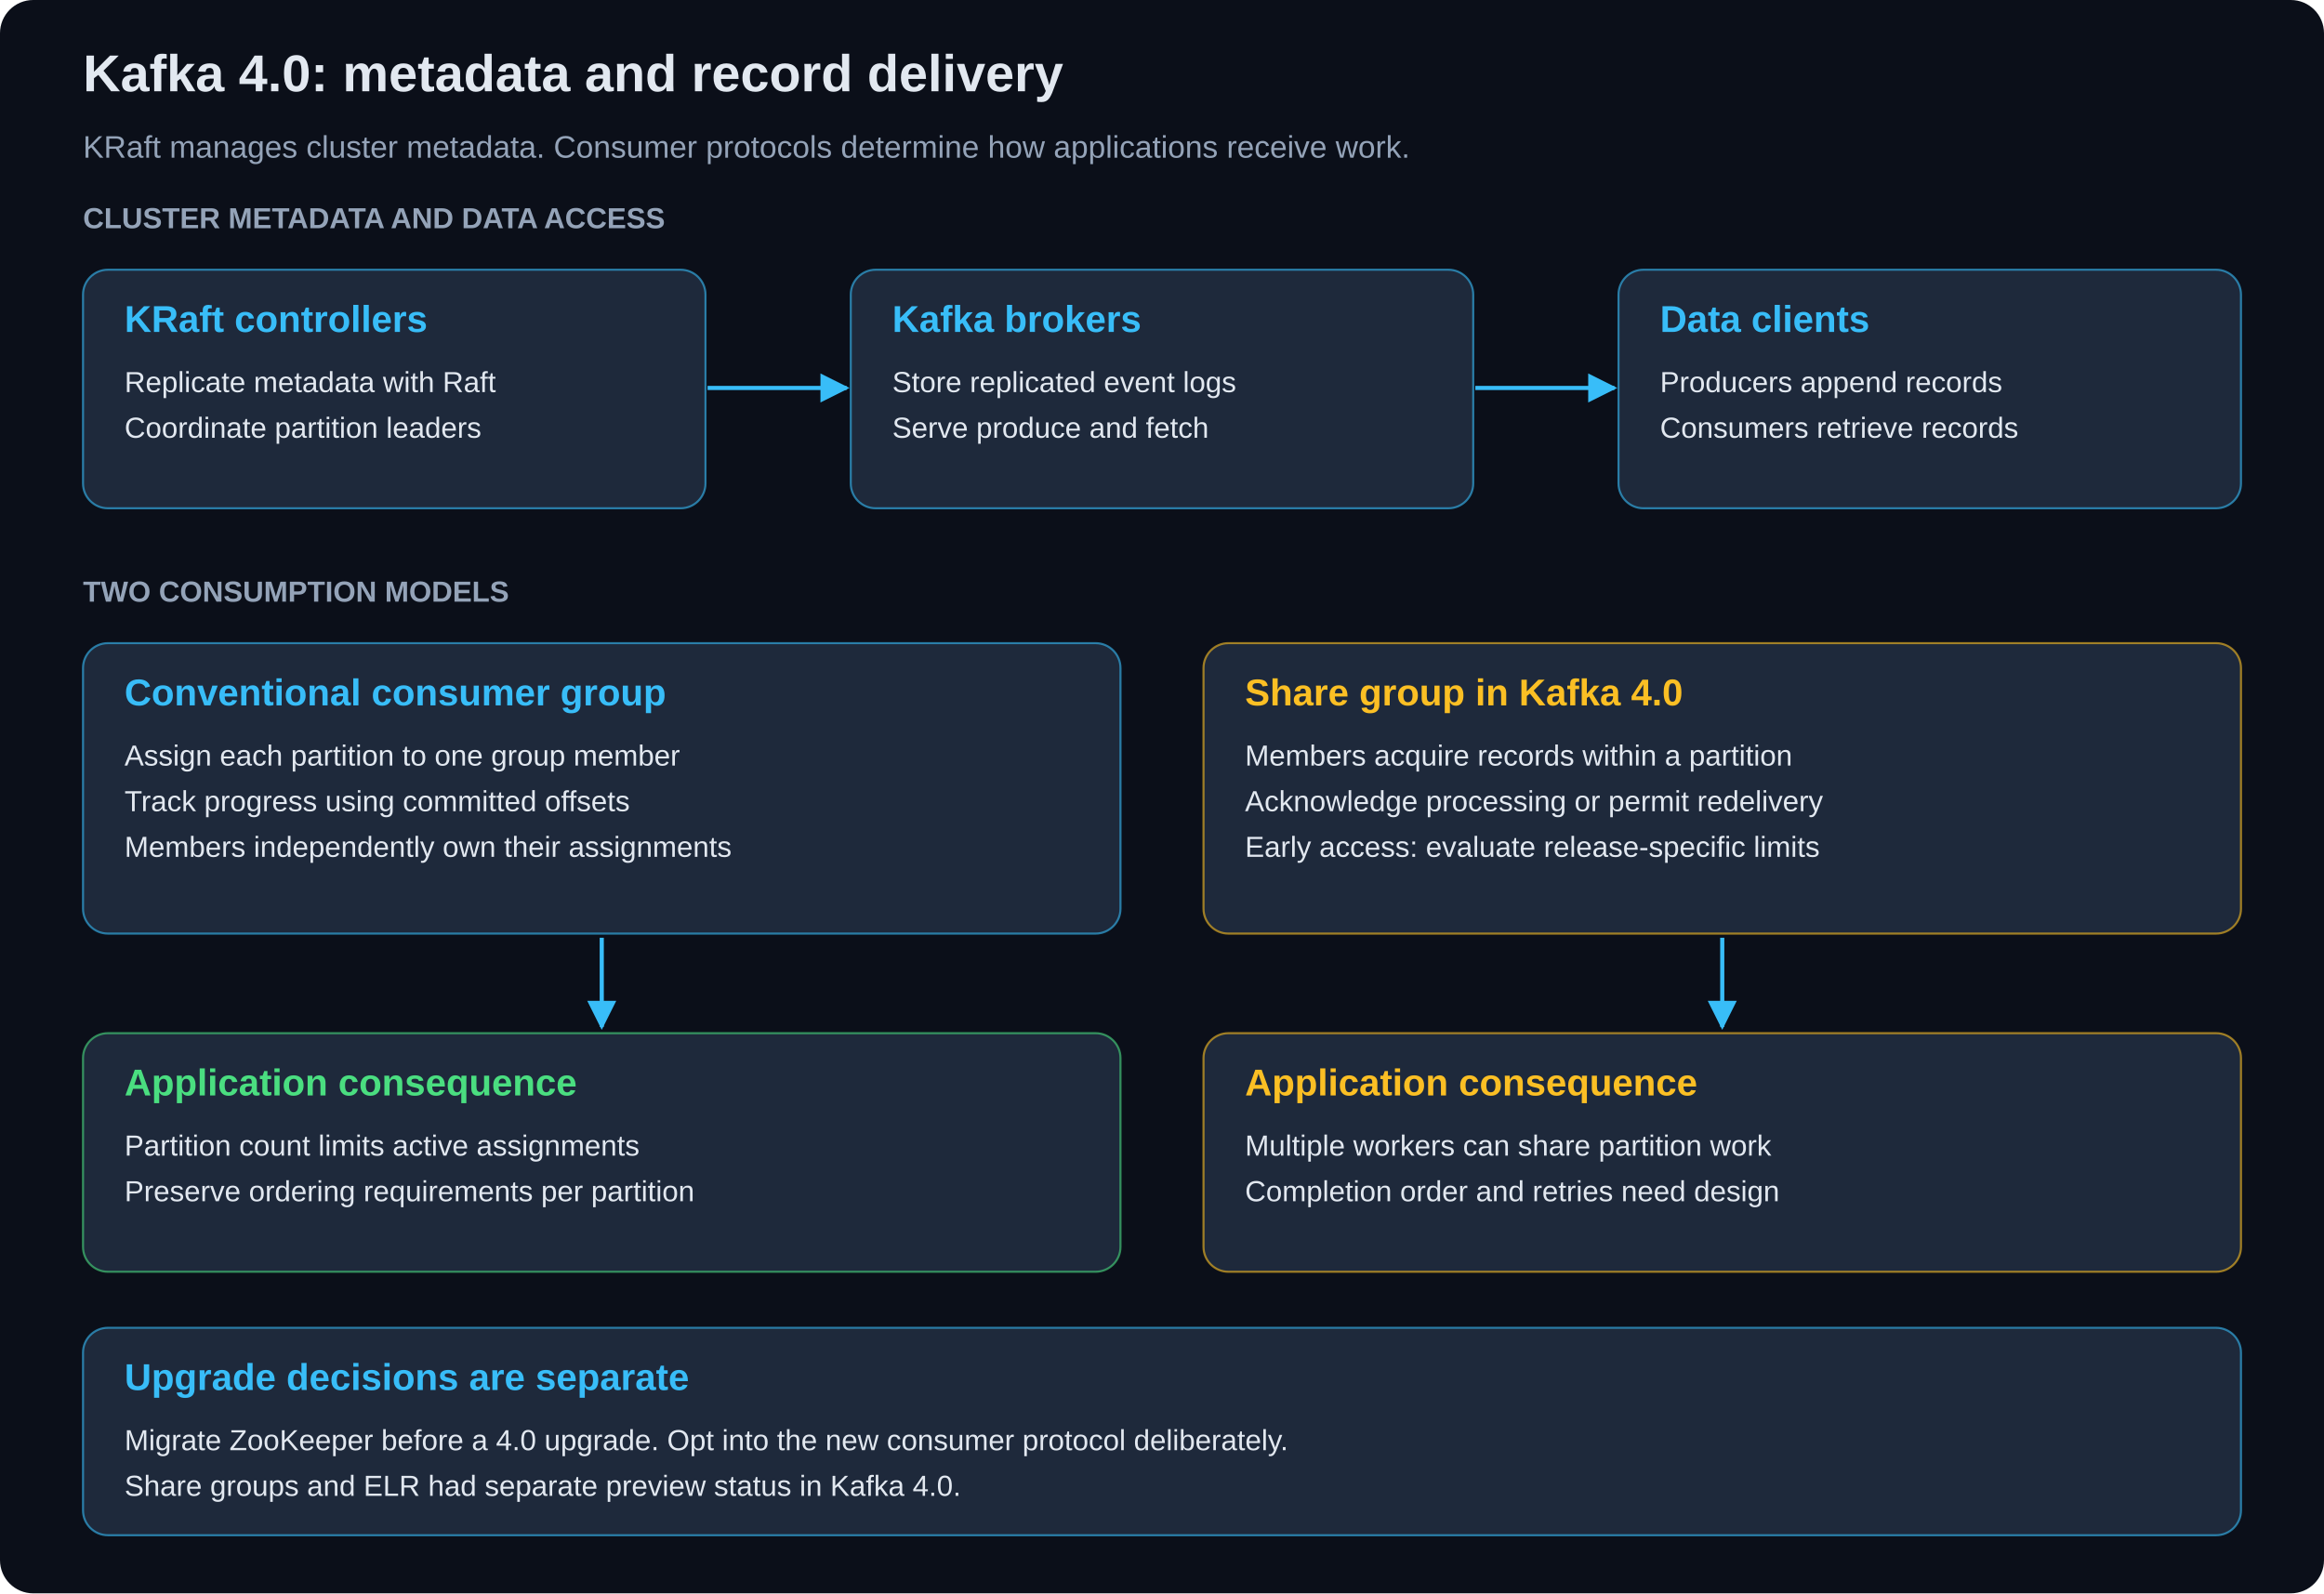
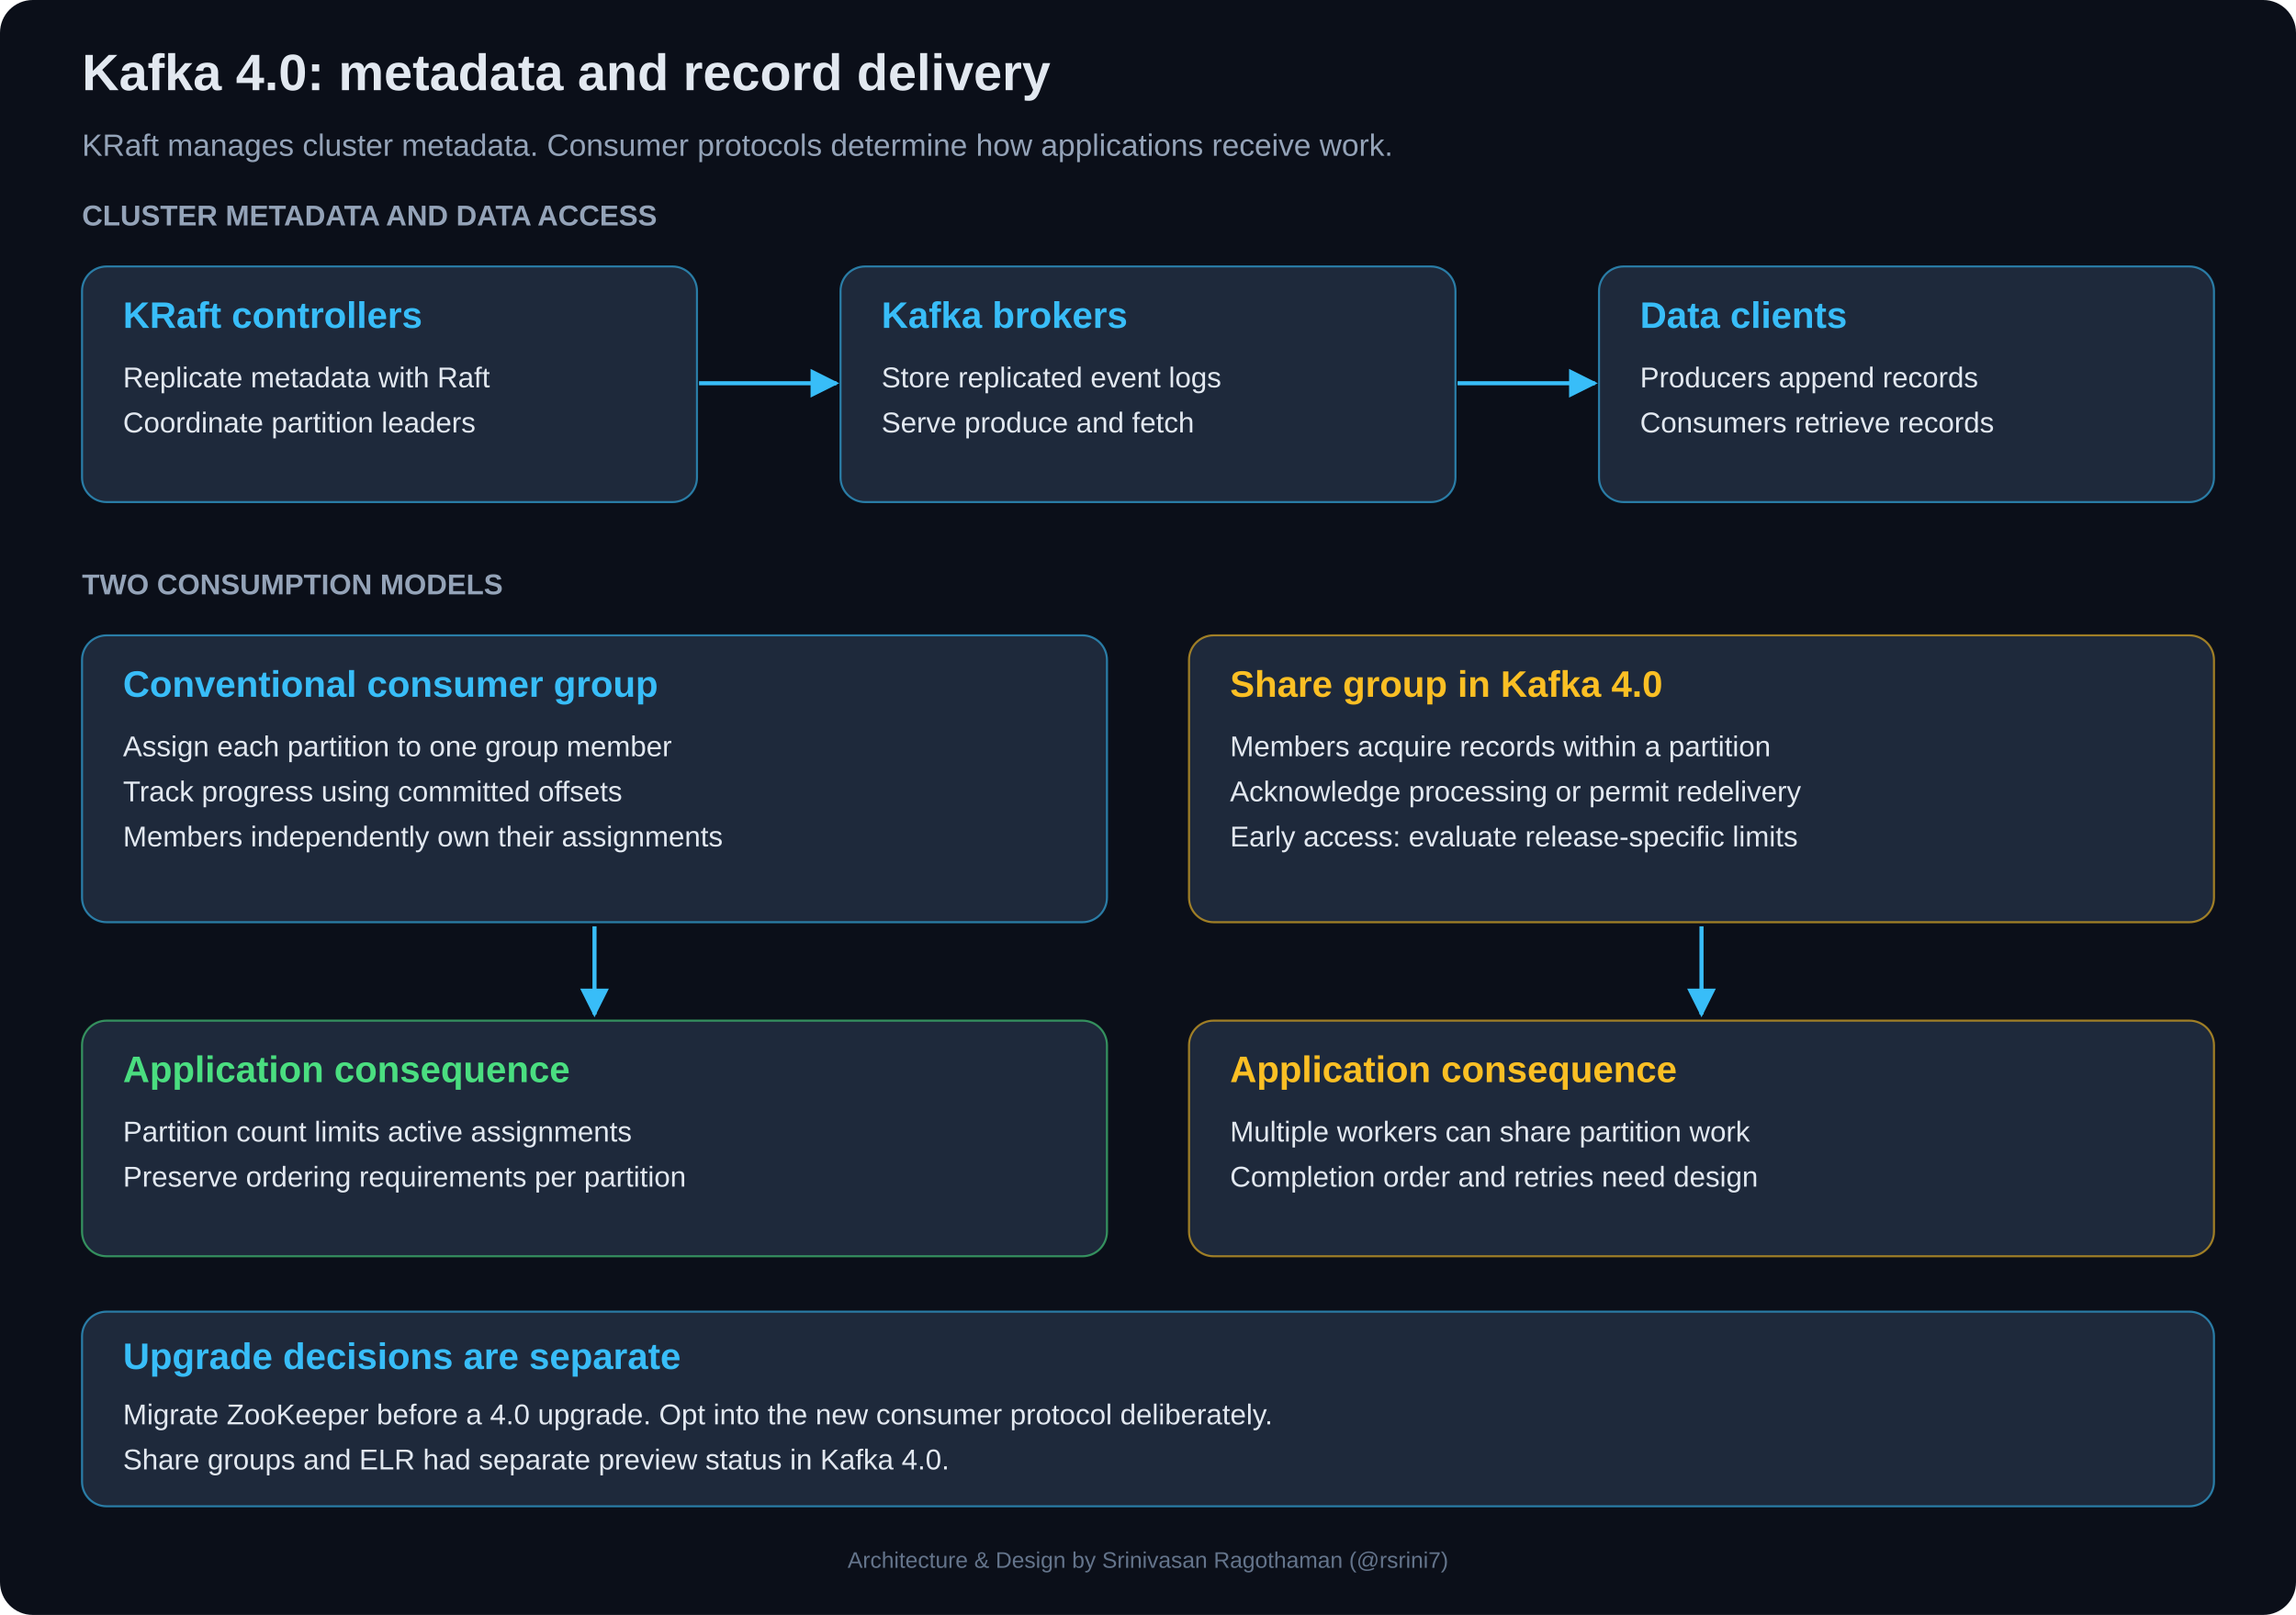
- <svg xmlns="http://www.w3.org/2000/svg" viewBox="0 0 1120 768" width="1120" role="img" aria-labelledby="title desc">
+ <svg xmlns="http://www.w3.org/2000/svg" viewBox="0 0 1120 788" width="1120" role="img" aria-labelledby="title desc">
  <defs>
    <marker id="arrow" viewBox="0 0 10 10" refX="9" refY="5" markerWidth="7" markerHeight="7" orient="auto">
      <path d="M 0 0 L 10 5 L 0 10 z" fill="#38bdf8" />
    </marker>
  </defs>
-   <rect width="1120" height="768" rx="16" fill="#0b0f19" />
+   <rect width="1120" height="788" rx="16" fill="#0b0f19" />
  <text x="40" y="44" font-family="Arial, Helvetica, sans-serif" font-size="25" fill="#e2e8f0" font-weight="700">Kafka 4.0: metadata and record delivery</text>
  <text x="40" y="76" font-family="Arial, Helvetica, sans-serif" font-size="15" fill="#94a3b8">KRaft manages cluster metadata. Consumer protocols determine how applications receive work.</text>
  <text x="40" y="110" font-family="Arial, Helvetica, sans-serif" font-size="14" fill="#94a3b8" font-weight="700">CLUSTER METADATA AND DATA ACCESS</text>
  <rect x="40" y="130" width="300" height="115" rx="12" fill="#1e293b" stroke="#38bdf8" stroke-opacity="0.6" />
  <text x="60" y="160" font-family="Arial, Helvetica, sans-serif" font-size="18" fill="#38bdf8" font-weight="700">KRaft controllers</text>
  <text x="60" y="189" font-family="Arial, Helvetica, sans-serif" font-size="14" fill="#e2e8f0">Replicate metadata with Raft</text>
  <text x="60" y="211" font-family="Arial, Helvetica, sans-serif" font-size="14" fill="#e2e8f0">Coordinate partition leaders</text>
  <rect x="410" y="130" width="300" height="115" rx="12" fill="#1e293b" stroke="#38bdf8" stroke-opacity="0.6" />
  <text x="430" y="160" font-family="Arial, Helvetica, sans-serif" font-size="18" fill="#38bdf8" font-weight="700">Kafka brokers</text>
  <text x="430" y="189" font-family="Arial, Helvetica, sans-serif" font-size="14" fill="#e2e8f0">Store replicated event logs</text>
  <text x="430" y="211" font-family="Arial, Helvetica, sans-serif" font-size="14" fill="#e2e8f0">Serve produce and fetch</text>
  <rect x="780" y="130" width="300" height="115" rx="12" fill="#1e293b" stroke="#38bdf8" stroke-opacity="0.6" />
  <text x="800" y="160" font-family="Arial, Helvetica, sans-serif" font-size="18" fill="#38bdf8" font-weight="700">Data clients</text>
  <text x="800" y="189" font-family="Arial, Helvetica, sans-serif" font-size="14" fill="#e2e8f0">Producers append records</text>
  <text x="800" y="211" font-family="Arial, Helvetica, sans-serif" font-size="14" fill="#e2e8f0">Consumers retrieve records</text>
  <path d="M 341 187 L 408 187" fill="none" stroke="#38bdf8" stroke-width="2" marker-end="url(#arrow)" />
  <path d="M 711 187 L 778 187" fill="none" stroke="#38bdf8" stroke-width="2" marker-end="url(#arrow)" />
  <text x="40" y="290" font-family="Arial, Helvetica, sans-serif" font-size="14" fill="#94a3b8" font-weight="700">TWO CONSUMPTION MODELS</text>
  <rect x="40" y="310" width="500" height="140" rx="12" fill="#1e293b" stroke="#38bdf8" stroke-opacity="0.6" />
  <text x="60" y="340" font-family="Arial, Helvetica, sans-serif" font-size="18" fill="#38bdf8" font-weight="700">Conventional consumer group</text>
  <text x="60" y="369" font-family="Arial, Helvetica, sans-serif" font-size="14" fill="#e2e8f0">Assign each partition to one group member</text>
  <text x="60" y="391" font-family="Arial, Helvetica, sans-serif" font-size="14" fill="#e2e8f0">Track progress using committed offsets</text>
  <text x="60" y="413" font-family="Arial, Helvetica, sans-serif" font-size="14" fill="#e2e8f0">Members independently own their assignments</text>
  <rect x="580" y="310" width="500" height="140" rx="12" fill="#1e293b" stroke="#fbbf24" stroke-opacity="0.6" />
  <text x="600" y="340" font-family="Arial, Helvetica, sans-serif" font-size="18" fill="#fbbf24" font-weight="700">Share group in Kafka 4.0</text>
  <text x="600" y="369" font-family="Arial, Helvetica, sans-serif" font-size="14" fill="#e2e8f0">Members acquire records within a partition</text>
  <text x="600" y="391" font-family="Arial, Helvetica, sans-serif" font-size="14" fill="#e2e8f0">Acknowledge processing or permit redelivery</text>
  <text x="600" y="413" font-family="Arial, Helvetica, sans-serif" font-size="14" fill="#e2e8f0">Early access: evaluate release-specific limits</text>
  <path d="M 290 452 L 290 495" fill="none" stroke="#38bdf8" stroke-width="2" marker-end="url(#arrow)" />
  <path d="M 830 452 L 830 495" fill="none" stroke="#38bdf8" stroke-width="2" marker-end="url(#arrow)" />
  <rect x="40" y="498" width="500" height="115" rx="12" fill="#1e293b" stroke="#4ade80" stroke-opacity="0.6" />
  <text x="60" y="528" font-family="Arial, Helvetica, sans-serif" font-size="18" fill="#4ade80" font-weight="700">Application consequence</text>
  <text x="60" y="557" font-family="Arial, Helvetica, sans-serif" font-size="14" fill="#e2e8f0">Partition count limits active assignments</text>
  <text x="60" y="579" font-family="Arial, Helvetica, sans-serif" font-size="14" fill="#e2e8f0">Preserve ordering requirements per partition</text>
  <rect x="580" y="498" width="500" height="115" rx="12" fill="#1e293b" stroke="#fbbf24" stroke-opacity="0.6" />
  <text x="600" y="528" font-family="Arial, Helvetica, sans-serif" font-size="18" fill="#fbbf24" font-weight="700">Application consequence</text>
  <text x="600" y="557" font-family="Arial, Helvetica, sans-serif" font-size="14" fill="#e2e8f0">Multiple workers can share partition work</text>
  <text x="600" y="579" font-family="Arial, Helvetica, sans-serif" font-size="14" fill="#e2e8f0">Completion order and retries need design</text>
-   <rect x="40" y="640" width="1040" height="100" rx="12" fill="#1e293b" stroke="#38bdf8" stroke-opacity="0.6" />
-   <text x="60" y="670" font-family="Arial, Helvetica, sans-serif" font-size="18" fill="#38bdf8" font-weight="700">Upgrade decisions are separate</text>
-   <text x="60" y="699" font-family="Arial, Helvetica, sans-serif" font-size="14" fill="#e2e8f0">Migrate ZooKeeper before a 4.0 upgrade. Opt into the new consumer protocol deliberately.</text>
-   <text x="60" y="721" font-family="Arial, Helvetica, sans-serif" font-size="14" fill="#e2e8f0">Share groups and ELR had separate preview status in Kafka 4.0.</text>
+   <rect x="40" y="640" width="1040" height="95" rx="12" fill="#1e293b" stroke="#38bdf8" stroke-opacity="0.6" />
+   <text x="60" y="668" font-family="Arial, Helvetica, sans-serif" font-size="18" fill="#38bdf8" font-weight="700">Upgrade decisions are separate</text>
+   <text x="60" y="695" font-family="Arial, Helvetica, sans-serif" font-size="14" fill="#e2e8f0">Migrate ZooKeeper before a 4.0 upgrade. Opt into the new consumer protocol deliberately.</text>
+   <text x="60" y="717" font-family="Arial, Helvetica, sans-serif" font-size="14" fill="#e2e8f0">Share groups and ELR had separate preview status in Kafka 4.0.</text>
+   <text x="560" y="765" font-family="Arial, Helvetica, sans-serif" font-size="11" fill="#64748b" text-anchor="middle">Architecture &amp; Design by Srinivasan Ragothaman (@rsrini7)</text>
</svg>
